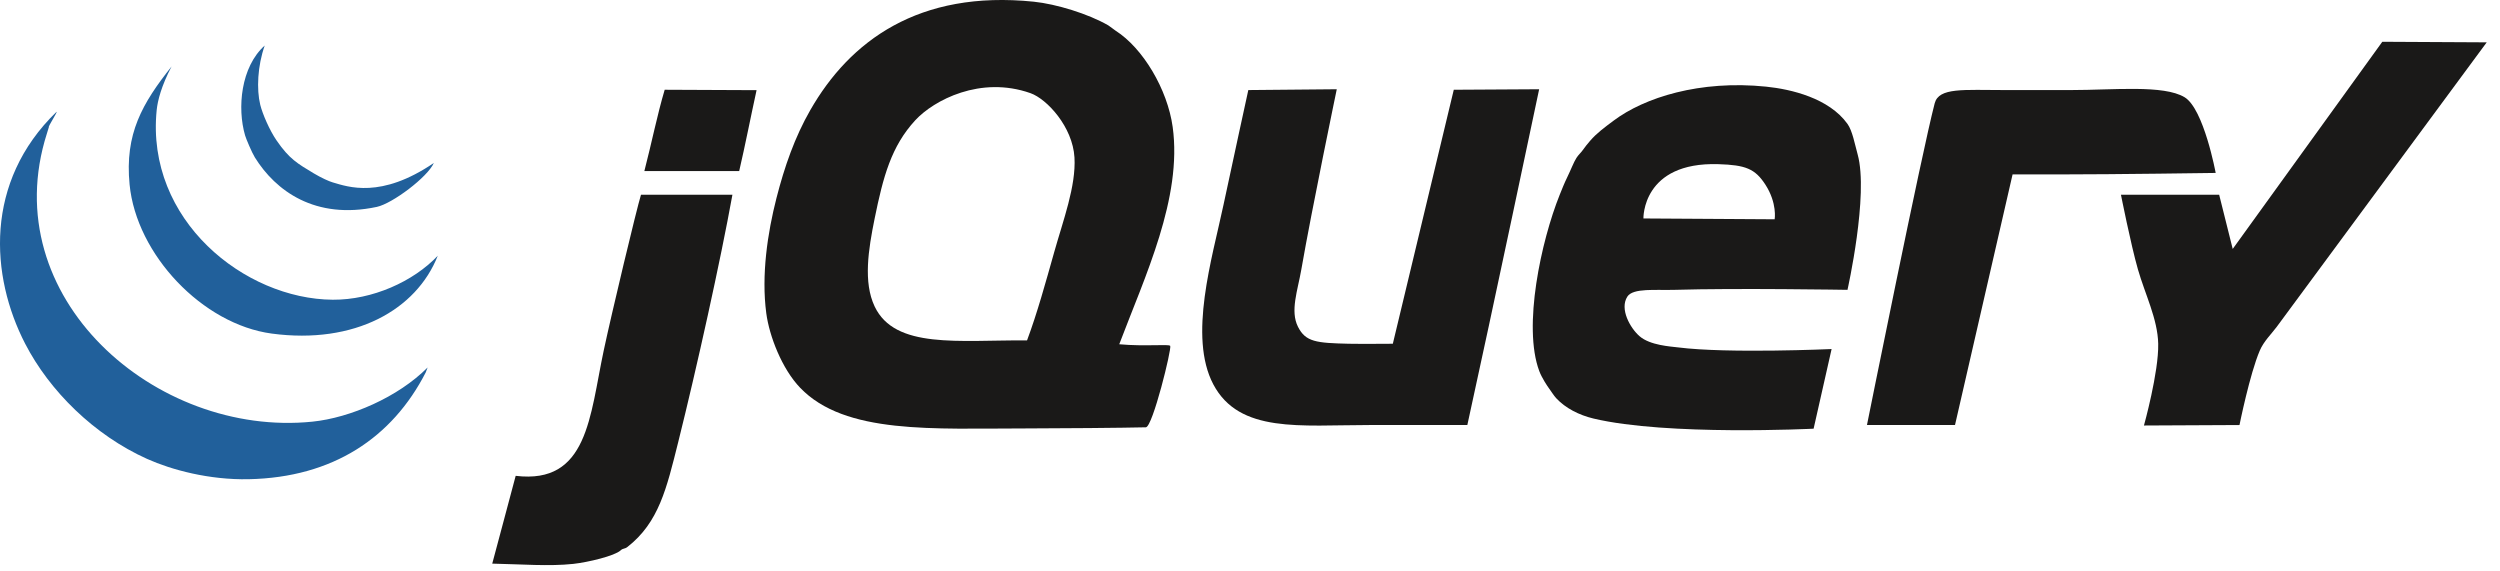
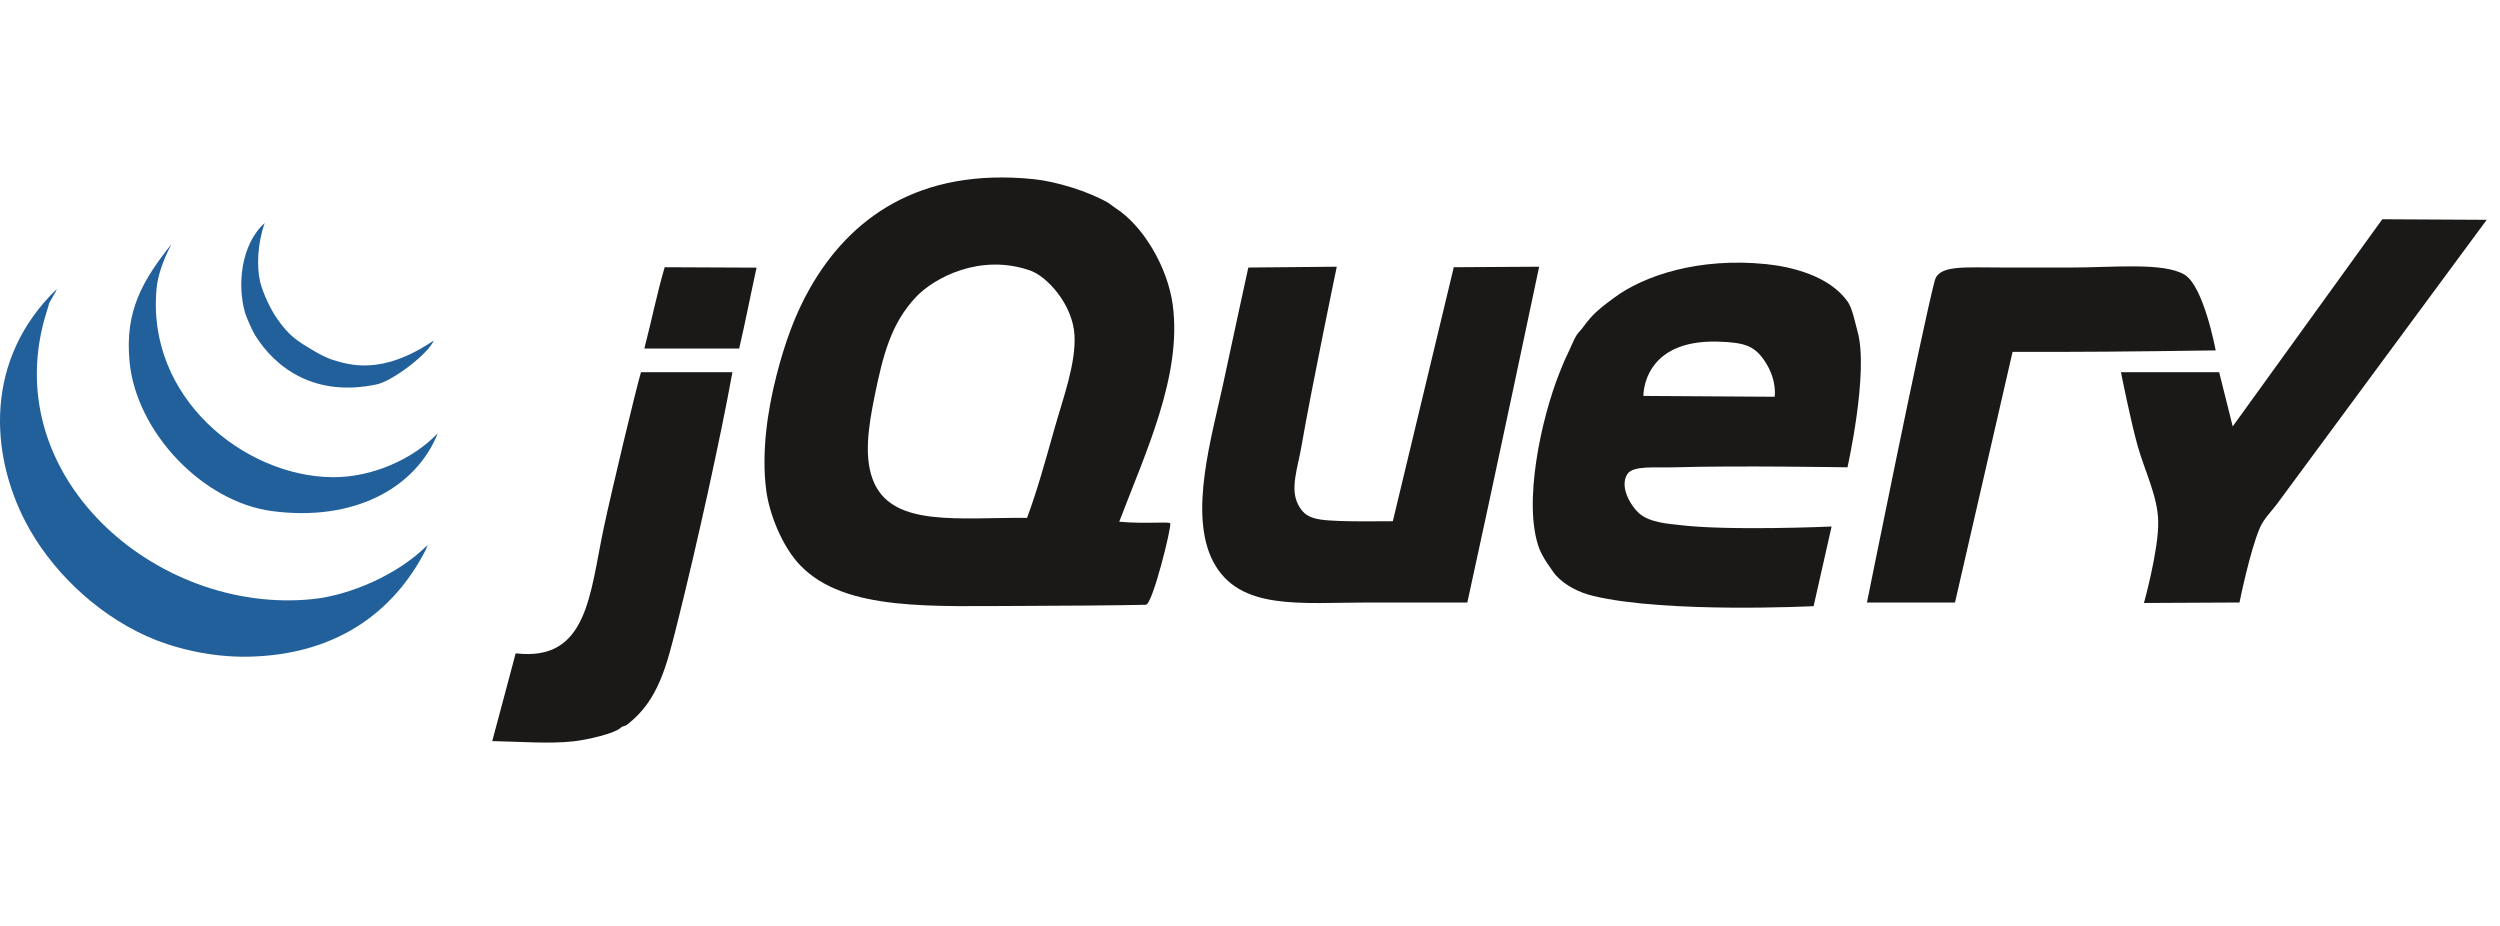
- <svg xmlns="http://www.w3.org/2000/svg" width="162" height="37" viewBox="0 0 162 37" fill="none">
+ <svg xmlns="http://www.w3.org/2000/svg" width="162" height="60" viewBox="0 0 162 37" fill="none">
  <path fill-rule="evenodd" clip-rule="evenodd" d="M154.373 2.707L161.139 2.744C161.139 2.744 148.56 19.789 147.533 21.178C147.199 21.628 146.692 22.113 146.435 22.714C145.786 24.226 145.119 27.542 145.119 27.542L138.928 27.573C138.928 27.573 139.891 24.117 139.852 22.275C139.817 20.667 138.996 19.061 138.535 17.447C138.07 15.815 137.438 12.619 137.438 12.619H143.802L144.68 16.131L154.373 2.707Z" fill="#1A1918" />
  <path fill-rule="evenodd" clip-rule="evenodd" d="M141.561 6.301C142.81 7.054 143.576 11.206 143.576 11.206C143.576 11.206 137.043 11.302 133.487 11.302H130.415L126.684 27.542H120.979C120.979 27.542 124.529 9.894 125.368 6.694C125.64 5.658 127.229 5.836 129.912 5.836H134.198C136.966 5.836 140.201 5.483 141.561 6.301Z" fill="#1A1918" />
  <path fill-rule="evenodd" clip-rule="evenodd" d="M114.998 14.21C114.998 14.21 115.176 13.168 114.395 11.961C113.728 10.932 113.111 10.693 111.356 10.638C106.398 10.482 106.494 14.156 106.494 14.156L114.998 14.21ZM120.375 10.004C121.102 12.624 119.717 18.782 119.717 18.782C119.717 18.782 112.485 18.661 108.525 18.782C107.293 18.819 105.819 18.648 105.452 19.221C104.936 20.024 105.64 21.26 106.238 21.782C106.925 22.383 108.263 22.451 108.744 22.512C111.959 22.921 118.688 22.618 118.688 22.618L117.522 27.779C117.522 27.779 108.013 28.256 103.257 27.121C102.318 26.897 101.438 26.445 100.843 25.804C100.681 25.629 100.54 25.39 100.387 25.183C100.264 25.019 99.906 24.477 99.746 24.049C98.66 21.154 99.873 15.608 101.063 12.637C101.201 12.293 101.374 11.856 101.557 11.485C101.785 11.022 101.978 10.5 102.16 10.223C102.283 10.032 102.435 9.909 102.562 9.729C102.709 9.516 102.88 9.31 103.038 9.126C103.477 8.617 103.975 8.257 104.574 7.809C106.556 6.326 110.142 5.173 114.45 5.615C116.071 5.781 118.521 6.361 119.717 8.029C120.037 8.474 120.195 9.358 120.375 10.004Z" fill="#1A1918" />
  <path fill-rule="evenodd" clip-rule="evenodd" d="M94.205 5.816L99.737 5.783C99.737 5.783 96.654 20.41 95.083 27.542H88.718C84.27 27.542 80.309 28.093 78.624 24.909C76.989 21.817 78.549 16.732 79.282 13.277C79.8 10.833 80.891 5.836 80.891 5.836L86.623 5.783C86.623 5.783 85.003 13.563 84.329 17.447C84.088 18.839 83.59 20.149 84.11 21.178C84.604 22.157 85.295 22.227 87.402 22.275C88.069 22.291 90.255 22.275 90.255 22.275L94.205 5.816Z" fill="#1A1918" />
  <path fill-rule="evenodd" clip-rule="evenodd" d="M68.309 16.35C68.888 14.291 69.733 12.06 69.626 10.205C69.51 8.221 67.846 6.415 66.773 6.036C63.541 4.894 60.514 6.49 59.312 7.791C57.755 9.477 57.229 11.445 56.678 14.155C56.268 16.168 55.932 18.292 56.678 19.861C57.999 22.635 62.118 22.03 66.553 22.056C67.212 20.292 67.756 18.31 68.309 16.35ZM75.99 8.23C76.622 12.825 74.197 17.897 72.527 22.308C74.23 22.462 75.722 22.284 75.83 22.411C75.942 22.576 74.689 27.676 74.252 27.689C72.9 27.724 68.421 27.762 66.553 27.762C60.459 27.762 54.758 28.159 51.85 25.128C50.669 23.897 49.853 21.786 49.655 20.3C49.326 17.82 49.739 15.09 50.314 12.839C50.834 10.806 51.501 8.888 52.508 7.133C55.069 2.662 59.524 -0.656 66.992 0.11C68.441 0.26 70.521 0.894 71.82 1.646C71.91 1.699 72.224 1.949 72.297 1.993C74.052 3.11 75.652 5.777 75.99 8.23Z" fill="#1A1918" />
  <path fill-rule="evenodd" clip-rule="evenodd" d="M49.026 5.843C48.657 7.521 48.288 9.424 47.9 11.083H41.755C42.231 9.244 42.596 7.416 43.072 5.816C45.038 5.816 46.866 5.843 49.026 5.843Z" fill="#1A1918" />
  <path fill-rule="evenodd" clip-rule="evenodd" d="M41.536 12.619H47.461C46.686 16.908 45.152 23.825 43.95 28.64C43.197 31.653 42.694 33.852 40.658 35.443C40.475 35.586 40.37 35.518 40.219 35.662C39.843 36.02 38.108 36.435 37.147 36.54C35.584 36.709 33.817 36.562 31.897 36.523C32.4 34.686 32.968 32.48 33.416 30.834C38.097 31.401 38.215 26.976 39.121 22.715C39.646 20.252 41.235 13.607 41.536 12.619Z" fill="#1A1918" />
  <path fill-rule="evenodd" clip-rule="evenodd" d="M27.71 23.812L27.583 24.141C25.419 28.354 21.585 30.939 16.116 31.053C13.559 31.106 11.123 30.45 9.532 29.737C6.098 28.194 3.21 25.332 1.632 22.275C-0.631 17.893 -1.039 11.796 3.666 7.243C3.739 7.243 3.096 8.23 3.168 8.23L3.039 8.651C-0.352 19.266 10.094 28.363 20.248 27.323C22.689 27.073 25.801 25.736 27.71 23.812Z" fill="#21609B" />
  <path fill-rule="evenodd" clip-rule="evenodd" d="M21.565 19.422C24.12 19.44 26.788 18.246 28.368 16.57C26.986 20.079 22.983 22.334 17.615 21.617C13.12 21.016 8.839 16.493 8.398 11.961C8.075 8.663 9.225 6.694 11.119 4.306C10.461 5.555 10.215 6.518 10.153 7.133C9.434 14.267 15.853 19.385 21.565 19.422Z" fill="#21609B" />
  <path fill-rule="evenodd" clip-rule="evenodd" d="M28.112 10.561C27.714 11.472 25.428 13.192 24.418 13.407C20.42 14.259 17.859 12.363 16.518 10.205C16.318 9.883 15.949 9.003 15.883 8.779C15.363 7.01 15.602 4.335 17.154 2.95C16.687 4.267 16.619 5.796 16.864 6.79C17.014 7.392 17.468 8.441 17.922 9.101C18.749 10.304 19.274 10.596 20.336 11.235C20.815 11.522 21.328 11.753 21.55 11.816C22.557 12.112 24.683 12.894 28.112 10.561Z" fill="#21609B" />
</svg>
